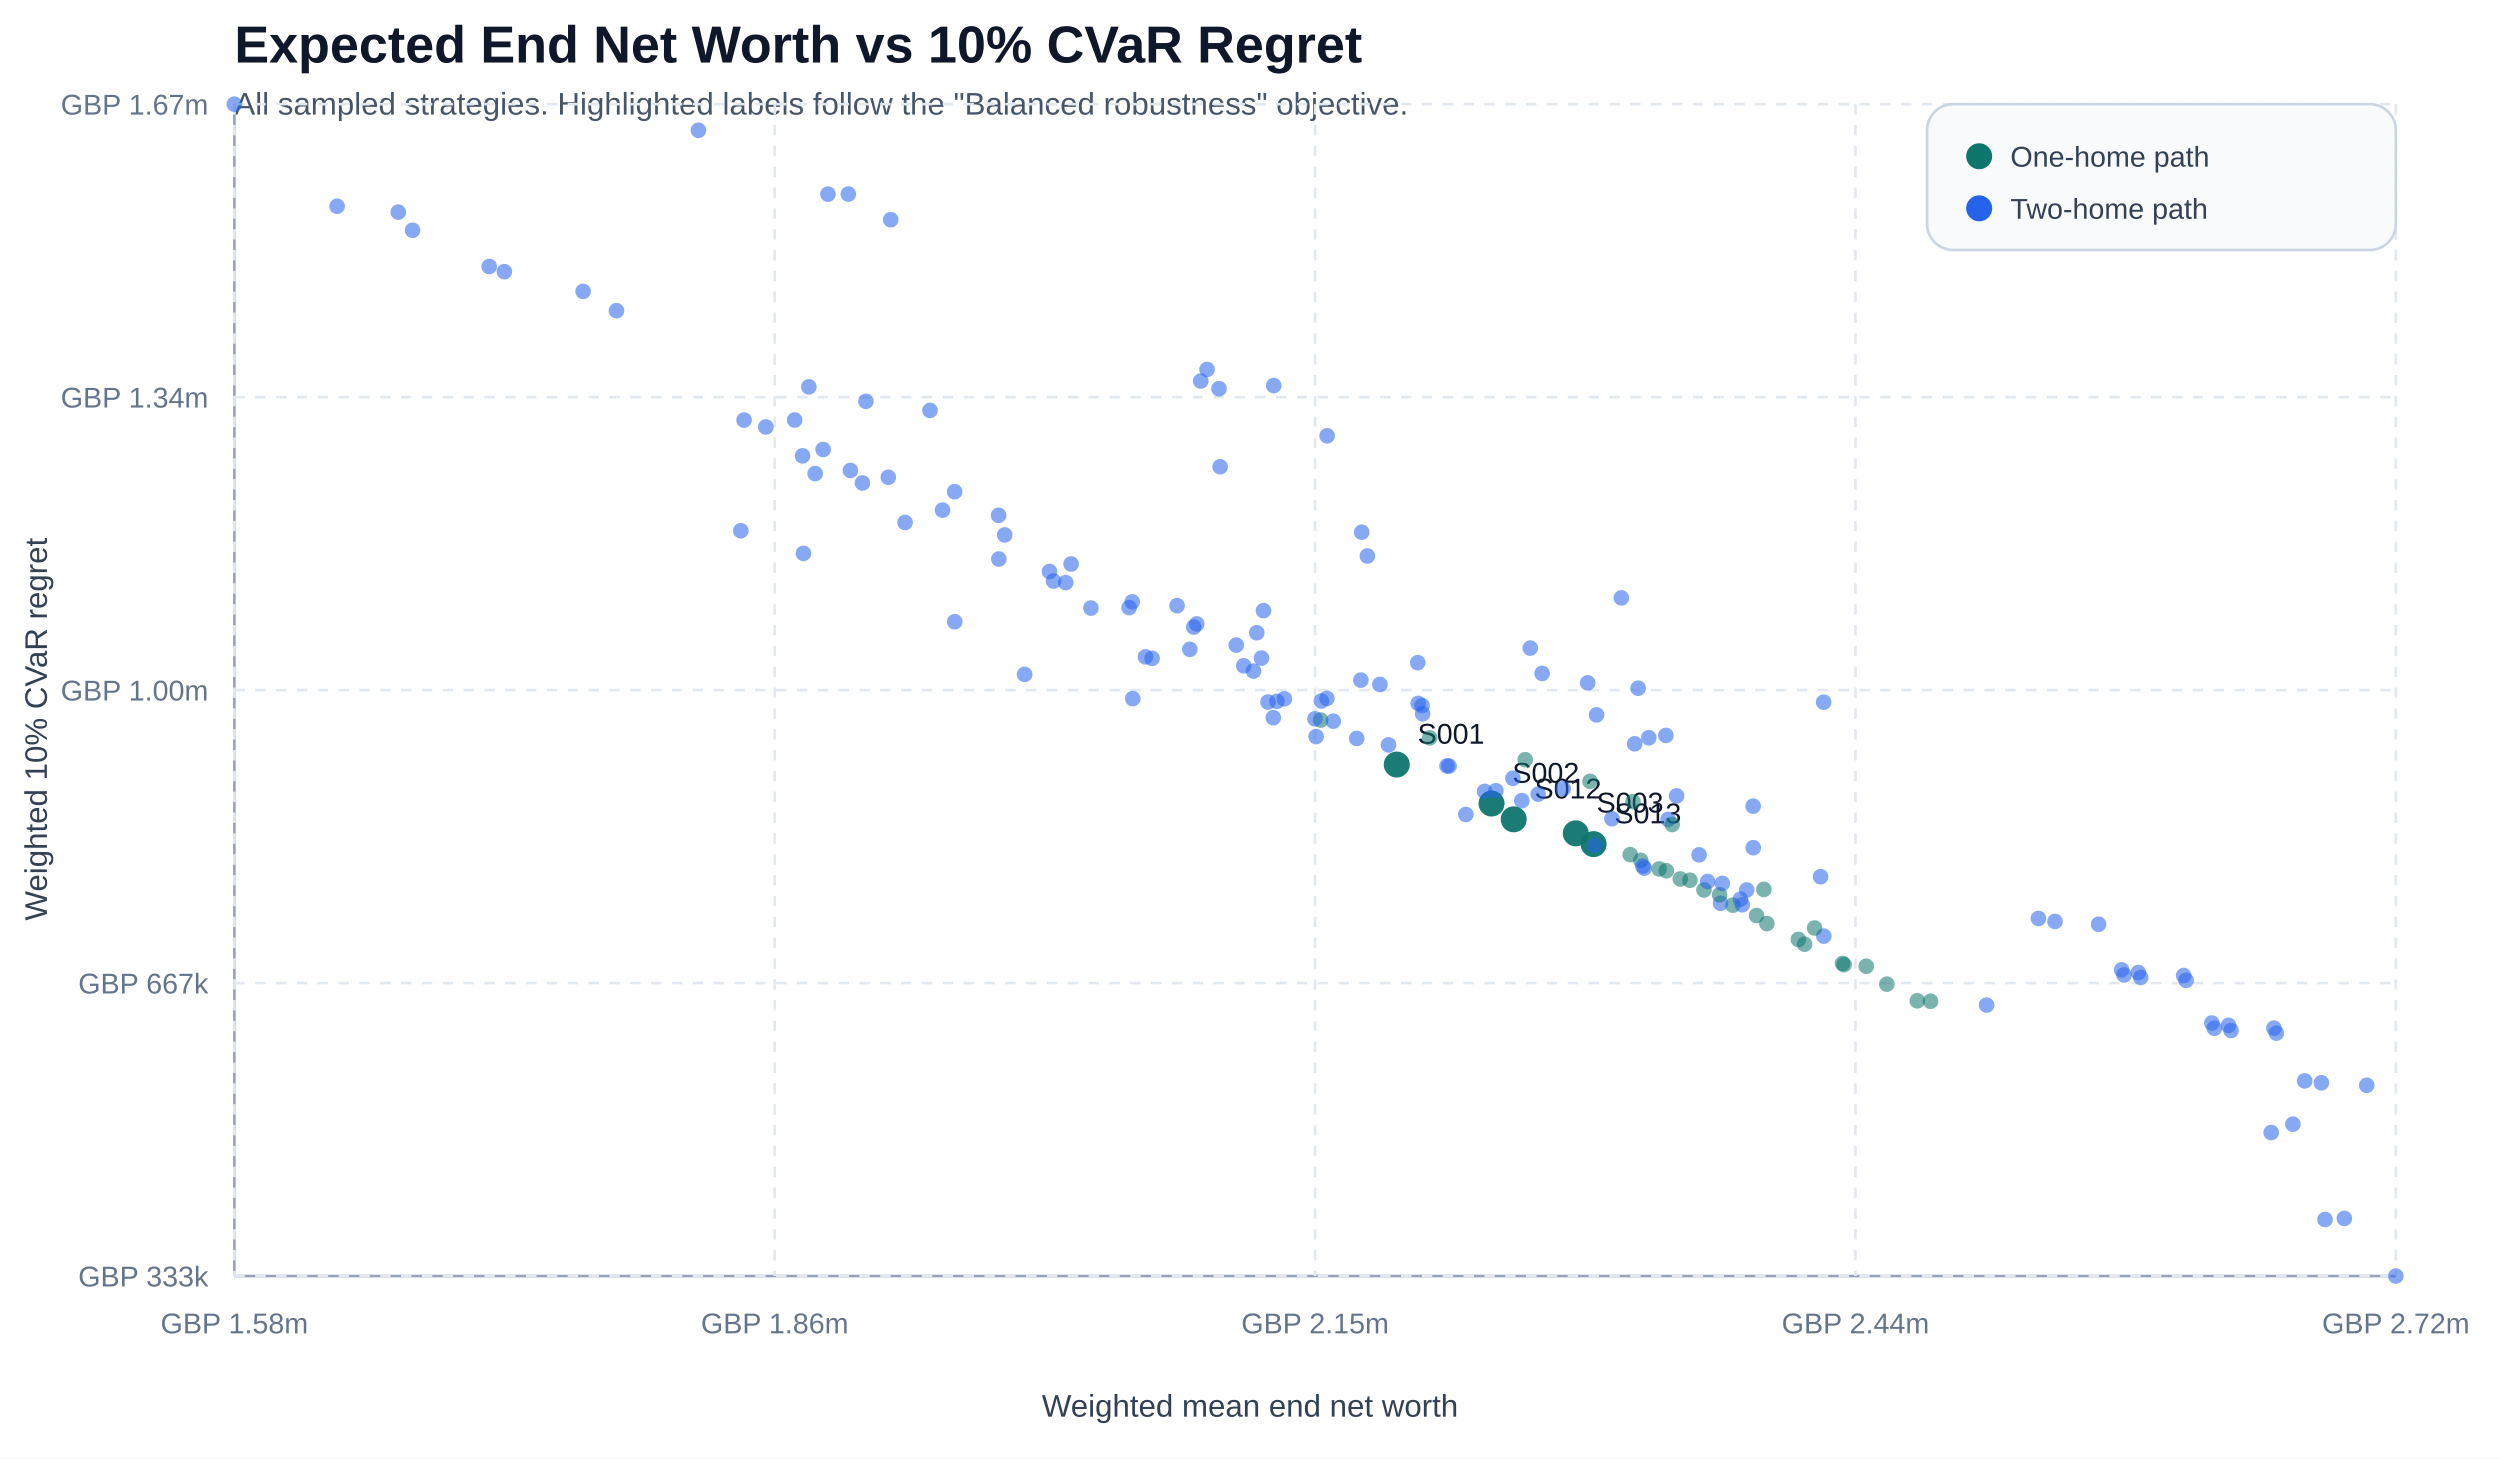
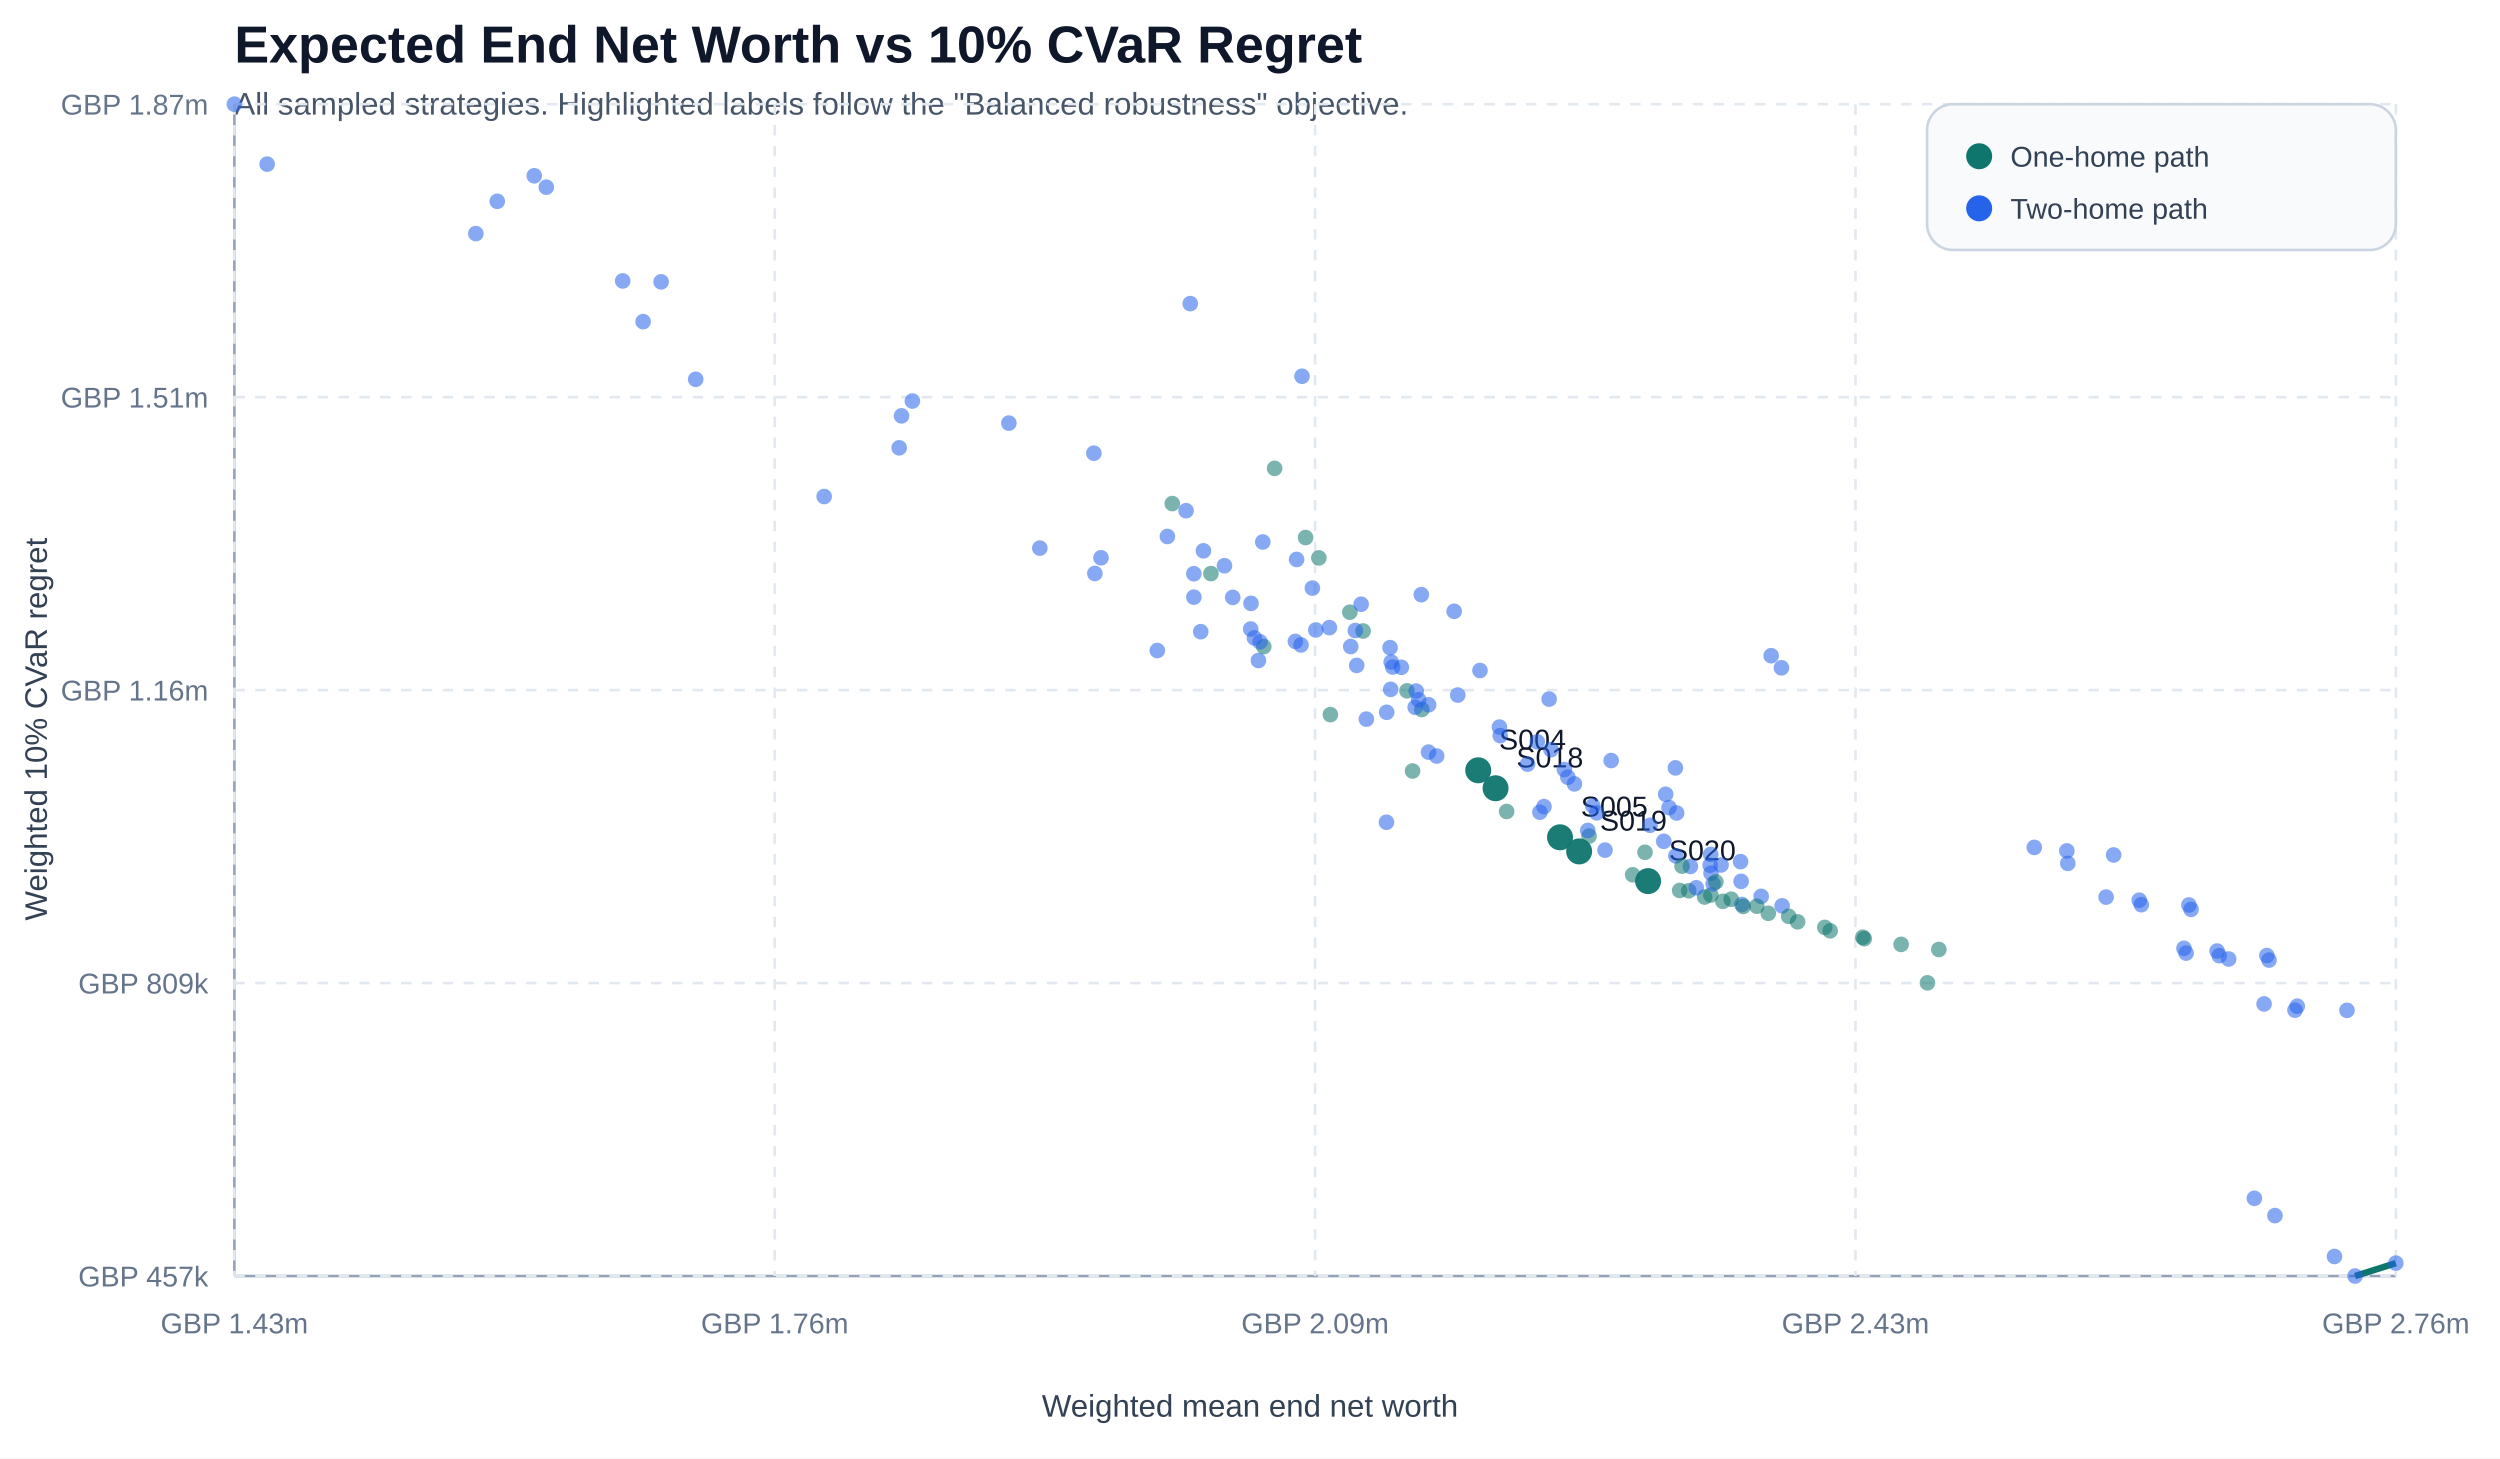
<svg xmlns="http://www.w3.org/2000/svg" width="960" height="560" viewBox="0 0 960 560">
  <rect width="960" height="560" fill="#ffffff" />
  <text x="90" y="24" font-size="20" font-family="Arial, sans-serif" font-weight="700" fill="#0f172a">Expected End Net Worth vs 10% CVaR Regret</text>
  <text x="90" y="44" font-size="12" font-family="Arial, sans-serif" fill="#475569">All sampled strategies. Highlighted labels follow the "Balanced robustness" objective.</text>
  <line x1="90" y1="490" x2="920" y2="490" stroke="#94a3b8" />
  <line x1="90" y1="40" x2="90" y2="490" stroke="#94a3b8" />
  <line x1="90" y1="40" x2="90" y2="490" stroke="#e2e8f0" stroke-dasharray="4 4" />
  <line x1="90" y1="490" x2="920" y2="490" stroke="#e2e8f0" stroke-dasharray="4 4" />
-   <text x="90" y="512" text-anchor="middle" font-size="11" font-family="Arial, sans-serif" fill="#64748b">GBP 1.58m</text>
-   <text x="80" y="494" text-anchor="end" font-size="11" font-family="Arial, sans-serif" fill="#64748b">GBP 333k</text>
+   <text x="90" y="512" text-anchor="middle" font-size="11" font-family="Arial, sans-serif" fill="#64748b">GBP 1.43m</text>
+   <text x="80" y="494" text-anchor="end" font-size="11" font-family="Arial, sans-serif" fill="#64748b">GBP 457k</text>
  <line x1="297.5" y1="40" x2="297.5" y2="490" stroke="#e2e8f0" stroke-dasharray="4 4" />
  <line x1="90" y1="377.5" x2="920" y2="377.5" stroke="#e2e8f0" stroke-dasharray="4 4" />
-   <text x="297.5" y="512" text-anchor="middle" font-size="11" font-family="Arial, sans-serif" fill="#64748b">GBP 1.86m</text>
-   <text x="80" y="381.5" text-anchor="end" font-size="11" font-family="Arial, sans-serif" fill="#64748b">GBP 667k</text>
+   <text x="297.5" y="512" text-anchor="middle" font-size="11" font-family="Arial, sans-serif" fill="#64748b">GBP 1.76m</text>
+   <text x="80" y="381.5" text-anchor="end" font-size="11" font-family="Arial, sans-serif" fill="#64748b">GBP 809k</text>
  <line x1="505" y1="40" x2="505" y2="490" stroke="#e2e8f0" stroke-dasharray="4 4" />
  <line x1="90" y1="265" x2="920" y2="265" stroke="#e2e8f0" stroke-dasharray="4 4" />
-   <text x="505" y="512" text-anchor="middle" font-size="11" font-family="Arial, sans-serif" fill="#64748b">GBP 2.15m</text>
-   <text x="80" y="269" text-anchor="end" font-size="11" font-family="Arial, sans-serif" fill="#64748b">GBP 1.00m</text>
+   <text x="505" y="512" text-anchor="middle" font-size="11" font-family="Arial, sans-serif" fill="#64748b">GBP 2.09m</text>
+   <text x="80" y="269" text-anchor="end" font-size="11" font-family="Arial, sans-serif" fill="#64748b">GBP 1.16m</text>
  <line x1="712.5" y1="40" x2="712.5" y2="490" stroke="#e2e8f0" stroke-dasharray="4 4" />
  <line x1="90" y1="152.5" x2="920" y2="152.5" stroke="#e2e8f0" stroke-dasharray="4 4" />
-   <text x="712.5" y="512" text-anchor="middle" font-size="11" font-family="Arial, sans-serif" fill="#64748b">GBP 2.44m</text>
-   <text x="80" y="156.5" text-anchor="end" font-size="11" font-family="Arial, sans-serif" fill="#64748b">GBP 1.34m</text>
+   <text x="712.5" y="512" text-anchor="middle" font-size="11" font-family="Arial, sans-serif" fill="#64748b">GBP 2.43m</text>
+   <text x="80" y="156.5" text-anchor="end" font-size="11" font-family="Arial, sans-serif" fill="#64748b">GBP 1.51m</text>
  <line x1="920" y1="40" x2="920" y2="490" stroke="#e2e8f0" stroke-dasharray="4 4" />
  <line x1="90" y1="40" x2="920" y2="40" stroke="#e2e8f0" stroke-dasharray="4 4" />
-   <text x="920" y="512" text-anchor="middle" font-size="11" font-family="Arial, sans-serif" fill="#64748b">GBP 2.72m</text>
-   <text x="80" y="44" text-anchor="end" font-size="11" font-family="Arial, sans-serif" fill="#64748b">GBP 1.67m</text>
-   <polyline points="920,490" fill="none" stroke="#0f766e" stroke-width="2.5" />
-   <circle cx="536.357" cy="293.584" r="5" fill="#0f766e" opacity="0.95" />
-   <text x="544.357" y="285.584" font-size="11" font-family="Arial, sans-serif" fill="#0f172a">S001</text>
-   <circle cx="581.266" cy="314.62" r="5" fill="#0f766e" opacity="0.95" />
-   <text x="589.266" y="306.62" font-size="11" font-family="Arial, sans-serif" fill="#0f172a">S012</text>
-   <circle cx="572.752" cy="308.566" r="5" fill="#0f766e" opacity="0.95" />
-   <text x="580.752" y="300.566" font-size="11" font-family="Arial, sans-serif" fill="#0f172a">S002</text>
-   <circle cx="611.939" cy="324.148" r="5" fill="#0f766e" opacity="0.95" />
-   <text x="619.939" y="316.148" font-size="11" font-family="Arial, sans-serif" fill="#0f172a">S013</text>
-   <circle cx="605.093" cy="320.006" r="5" fill="#0f766e" opacity="0.95" />
-   <text x="613.093" y="312.006" font-size="11" font-family="Arial, sans-serif" fill="#0f172a">S003</text>
-   <circle cx="626.005" cy="328.182" r="3" fill="#0f766e" opacity="0.55" />
-   <circle cx="630.032" cy="330.374" r="3" fill="#0f766e" opacity="0.55" />
-   <circle cx="507.136" cy="276.5" r="3" fill="#0f766e" opacity="0.55" />
-   <circle cx="637.111" cy="333.664" r="3" fill="#0f766e" opacity="0.55" />
-   <circle cx="548.999" cy="283.337" r="3" fill="#0f766e" opacity="0.55" />
-   <circle cx="493.206" cy="268.352" r="3" fill="#2563eb" opacity="0.55" />
-   <circle cx="639.868" cy="334.378" r="3" fill="#0f766e" opacity="0.55" />
-   <circle cx="556.45" cy="294.17" r="3" fill="#2563eb" opacity="0.55" />
-   <circle cx="533.185" cy="286.042" r="3" fill="#2563eb" opacity="0.55" />
-   <circle cx="612.4" cy="324.614" r="3" fill="#2563eb" opacity="0.55" />
-   <circle cx="645.226" cy="337.518" r="3" fill="#0f766e" opacity="0.55" />
-   <circle cx="585.684" cy="291.719" r="3" fill="#0f766e" opacity="0.55" />
-   <circle cx="456.886" cy="249.338" r="3" fill="#2563eb" opacity="0.55" />
-   <circle cx="555.642" cy="294.105" r="3" fill="#2563eb" opacity="0.55" />
-   <circle cx="507.412" cy="269.185" r="3" fill="#2563eb" opacity="0.55" />
-   <circle cx="418.918" cy="233.496" r="3" fill="#2563eb" opacity="0.55" />
-   <circle cx="584.376" cy="307.441" r="3" fill="#2563eb" opacity="0.55" />
-   <circle cx="481.358" cy="257.686" r="3" fill="#2563eb" opacity="0.55" />
-   <circle cx="648.939" cy="338.018" r="3" fill="#0f766e" opacity="0.55" />
-   <circle cx="654.322" cy="341.744" r="3" fill="#0f766e" opacity="0.55" />
-   <circle cx="477.601" cy="255.661" r="3" fill="#2563eb" opacity="0.55" />
-   <circle cx="630.873" cy="332.556" r="3" fill="#2563eb" opacity="0.55" />
-   <circle cx="484.412" cy="252.699" r="3" fill="#2563eb" opacity="0.55" />
-   <circle cx="458.408" cy="240.79" r="3" fill="#2563eb" opacity="0.55" />
-   <circle cx="383.555" cy="214.656" r="3" fill="#2563eb" opacity="0.55" />
-   <circle cx="433.577" cy="233.325" r="3" fill="#2563eb" opacity="0.55" />
-   <circle cx="403.006" cy="219.469" r="3" fill="#2563eb" opacity="0.55" />
-   <circle cx="434.98" cy="268.269" r="3" fill="#2563eb" opacity="0.55" />
-   <circle cx="610.562" cy="300.037" r="3" fill="#0f766e" opacity="0.55" />
-   <circle cx="544.574" cy="270.106" r="3" fill="#2563eb" opacity="0.55" />
-   <circle cx="529.886" cy="262.833" r="3" fill="#2563eb" opacity="0.55" />
-   <circle cx="411.298" cy="216.575" r="3" fill="#2563eb" opacity="0.55" />
-   <circle cx="670.74" cy="341.754" r="3" fill="#2563eb" opacity="0.55" />
-   <circle cx="673.203" cy="309.56" r="3" fill="#2563eb" opacity="0.55" />
-   <circle cx="511.989" cy="276.93" r="3" fill="#2563eb" opacity="0.55" />
-   <circle cx="665.429" cy="347.592" r="3" fill="#0f766e" opacity="0.55" />
-   <circle cx="669.032" cy="347.423" r="3" fill="#2563eb" opacity="0.55" />
-   <circle cx="590.659" cy="304.942" r="3" fill="#2563eb" opacity="0.55" />
-   <circle cx="409.229" cy="223.723" r="3" fill="#2563eb" opacity="0.55" />
-   <circle cx="347.541" cy="200.623" r="3" fill="#2563eb" opacity="0.55" />
-   <circle cx="673.246" cy="325.525" r="3" fill="#2563eb" opacity="0.55" />
-   <circle cx="509.531" cy="268.19" r="3" fill="#2563eb" opacity="0.55" />
-   <circle cx="434.792" cy="231.111" r="3" fill="#2563eb" opacity="0.55" />
-   <circle cx="660.694" cy="346.85" r="3" fill="#2563eb" opacity="0.55" />
-   <circle cx="361.945" cy="195.886" r="3" fill="#2563eb" opacity="0.55" />
-   <circle cx="385.816" cy="205.407" r="3" fill="#2563eb" opacity="0.55" />
-   <circle cx="600.258" cy="302.873" r="3" fill="#2563eb" opacity="0.55" />
-   <circle cx="643.803" cy="305.628" r="3" fill="#2563eb" opacity="0.55" />
-   <circle cx="920" cy="490" r="3" fill="#2563eb" opacity="0.55" />
-   <circle cx="668.329" cy="345.286" r="3" fill="#2563eb" opacity="0.55" />
-   <circle cx="618.974" cy="314.402" r="3" fill="#2563eb" opacity="0.55" />
-   <circle cx="633.128" cy="283.283" r="3" fill="#2563eb" opacity="0.55" />
-   <circle cx="490.347" cy="269.316" r="3" fill="#2563eb" opacity="0.55" />
-   <circle cx="652.444" cy="328.262" r="3" fill="#2563eb" opacity="0.55" />
-   <circle cx="592.178" cy="258.593" r="3" fill="#2563eb" opacity="0.55" />
-   <circle cx="639.697" cy="282.403" r="3" fill="#2563eb" opacity="0.55" />
-   <circle cx="678.488" cy="354.647" r="3" fill="#0f766e" opacity="0.55" />
-   <circle cx="580.952" cy="298.865" r="3" fill="#2563eb" opacity="0.55" />
-   <circle cx="640.558" cy="314.653" r="3" fill="#2563eb" opacity="0.55" />
-   <circle cx="900.225" cy="467.879" r="3" fill="#2563eb" opacity="0.55" />
-   <circle cx="700.348" cy="359.465" r="3" fill="#2563eb" opacity="0.55" />
-   <circle cx="892.812" cy="468.293" r="3" fill="#2563eb" opacity="0.55" />
-   <circle cx="520.978" cy="283.553" r="3" fill="#2563eb" opacity="0.55" />
-   <circle cx="562.885" cy="312.762" r="3" fill="#2563eb" opacity="0.55" />
-   <circle cx="341.109" cy="183.266" r="3" fill="#2563eb" opacity="0.55" />
-   <circle cx="660.326" cy="343.607" r="3" fill="#0f766e" opacity="0.55" />
-   <circle cx="629.04" cy="264.281" r="3" fill="#2563eb" opacity="0.55" />
-   <circle cx="504.938" cy="276.045" r="3" fill="#2563eb" opacity="0.55" />
-   <circle cx="872.139" cy="434.892" r="3" fill="#2563eb" opacity="0.55" />
-   <circle cx="880.457" cy="431.684" r="3" fill="#2563eb" opacity="0.55" />
-   <circle cx="326.561" cy="180.656" r="3" fill="#2563eb" opacity="0.55" />
-   <circle cx="313.028" cy="181.851" r="3" fill="#2563eb" opacity="0.55" />
-   <circle cx="908.824" cy="416.758" r="3" fill="#2563eb" opacity="0.55" />
-   <circle cx="331.189" cy="185.466" r="3" fill="#2563eb" opacity="0.55" />
-   <circle cx="587.624" cy="248.859" r="3" fill="#2563eb" opacity="0.55" />
-   <circle cx="891.417" cy="415.797" r="3" fill="#2563eb" opacity="0.55" />
-   <circle cx="609.672" cy="262.217" r="3" fill="#2563eb" opacity="0.55" />
-   <circle cx="692.968" cy="362.573" r="3" fill="#0f766e" opacity="0.55" />
-   <circle cx="474.724" cy="247.715" r="3" fill="#2563eb" opacity="0.55" />
-   <circle cx="885.004" cy="415.056" r="3" fill="#2563eb" opacity="0.55" />
-   <circle cx="661.35" cy="339.225" r="3" fill="#2563eb" opacity="0.55" />
-   <circle cx="655.727" cy="338.509" r="3" fill="#2563eb" opacity="0.55" />
-   <circle cx="294.089" cy="163.942" r="3" fill="#2563eb" opacity="0.55" />
-   <circle cx="613.092" cy="274.515" r="3" fill="#2563eb" opacity="0.55" />
-   <circle cx="627.702" cy="285.619" r="3" fill="#2563eb" opacity="0.55" />
-   <circle cx="874.133" cy="396.731" r="3" fill="#2563eb" opacity="0.55" />
-   <circle cx="525.074" cy="213.501" r="3" fill="#2563eb" opacity="0.55" />
-   <circle cx="873.165" cy="394.814" r="3" fill="#2563eb" opacity="0.55" />
-   <circle cx="285.73" cy="161.307" r="3" fill="#2563eb" opacity="0.55" />
-   <circle cx="485.18" cy="234.486" r="3" fill="#2563eb" opacity="0.55" />
-   <circle cx="316.08" cy="172.604" r="3" fill="#2563eb" opacity="0.55" />
-   <circle cx="856.726" cy="395.698" r="3" fill="#2563eb" opacity="0.55" />
-   <circle cx="570.106" cy="303.885" r="3" fill="#2563eb" opacity="0.55" />
-   <circle cx="855.759" cy="393.746" r="3" fill="#2563eb" opacity="0.55" />
-   <circle cx="574.432" cy="303.65" r="3" fill="#2563eb" opacity="0.55" />
-   <circle cx="850.313" cy="394.852" r="3" fill="#2563eb" opacity="0.55" />
-   <circle cx="849.345" cy="392.844" r="3" fill="#2563eb" opacity="0.55" />
-   <circle cx="708.137" cy="370.435" r="3" fill="#0f766e" opacity="0.55" />
-   <circle cx="762.85" cy="385.955" r="3" fill="#2563eb" opacity="0.55" />
-   <circle cx="522.567" cy="261.167" r="3" fill="#2563eb" opacity="0.55" />
-   <circle cx="839.442" cy="376.455" r="3" fill="#2563eb" opacity="0.55" />
-   <circle cx="699.1" cy="336.646" r="3" fill="#2563eb" opacity="0.55" />
-   <circle cx="838.519" cy="374.605" r="3" fill="#2563eb" opacity="0.55" />
-   <circle cx="442.407" cy="252.821" r="3" fill="#2563eb" opacity="0.55" />
-   <circle cx="822.035" cy="375.343" r="3" fill="#2563eb" opacity="0.55" />
-   <circle cx="439.851" cy="252.237" r="3" fill="#2563eb" opacity="0.55" />
-   <circle cx="821.115" cy="373.46" r="3" fill="#2563eb" opacity="0.55" />
-   <circle cx="544.408" cy="254.459" r="3" fill="#2563eb" opacity="0.55" />
-   <circle cx="546.088" cy="270.938" r="3" fill="#2563eb" opacity="0.55" />
-   <circle cx="815.622" cy="374.372" r="3" fill="#2563eb" opacity="0.55" />
-   <circle cx="814.703" cy="372.432" r="3" fill="#2563eb" opacity="0.55" />
-   <circle cx="627.063" cy="307.816" r="3" fill="#0f766e" opacity="0.55" />
-   <circle cx="631.384" cy="333.375" r="3" fill="#2563eb" opacity="0.55" />
-   <circle cx="366.622" cy="238.738" r="3" fill="#2563eb" opacity="0.55" />
-   <circle cx="468.519" cy="179.238" r="3" fill="#2563eb" opacity="0.55" />
-   <circle cx="522.884" cy="204.362" r="3" fill="#2563eb" opacity="0.55" />
-   <circle cx="741.334" cy="384.488" r="3" fill="#0f766e" opacity="0.55" />
-   <circle cx="736.248" cy="384.299" r="3" fill="#0f766e" opacity="0.55" />
-   <circle cx="482.589" cy="242.973" r="3" fill="#2563eb" opacity="0.55" />
-   <circle cx="805.856" cy="354.913" r="3" fill="#2563eb" opacity="0.55" />
-   <circle cx="459.547" cy="239.593" r="3" fill="#2563eb" opacity="0.55" />
-   <circle cx="724.542" cy="377.911" r="3" fill="#0f766e" opacity="0.55" />
-   <circle cx="789.113" cy="353.842" r="3" fill="#2563eb" opacity="0.55" />
-   <circle cx="674.506" cy="351.573" r="3" fill="#0f766e" opacity="0.55" />
-   <circle cx="782.758" cy="352.689" r="3" fill="#2563eb" opacity="0.55" />
-   <circle cx="716.645" cy="371.027" r="3" fill="#0f766e" opacity="0.55" />
-   <circle cx="707.506" cy="369.962" r="3" fill="#0f766e" opacity="0.55" />
-   <circle cx="690.578" cy="360.757" r="3" fill="#0f766e" opacity="0.55" />
-   <circle cx="696.806" cy="356.356" r="3" fill="#0f766e" opacity="0.55" />
-   <circle cx="488.939" cy="275.579" r="3" fill="#2563eb" opacity="0.55" />
-   <circle cx="505.385" cy="282.846" r="3" fill="#2563eb" opacity="0.55" />
-   <circle cx="677.325" cy="341.54" r="3" fill="#0f766e" opacity="0.55" />
-   <circle cx="642.112" cy="316.605" r="3" fill="#0f766e" opacity="0.55" />
-   <circle cx="393.461" cy="258.964" r="3" fill="#2563eb" opacity="0.55" />
-   <circle cx="700.278" cy="269.639" r="3" fill="#2563eb" opacity="0.55" />
-   <circle cx="404.552" cy="223.127" r="3" fill="#2563eb" opacity="0.55" />
-   <circle cx="546.282" cy="274.095" r="3" fill="#2563eb" opacity="0.55" />
-   <circle cx="622.601" cy="229.591" r="3" fill="#2563eb" opacity="0.55" />
-   <circle cx="486.902" cy="269.593" r="3" fill="#2563eb" opacity="0.55" />
-   <circle cx="461.087" cy="146.311" r="3" fill="#2563eb" opacity="0.55" />
-   <circle cx="332.522" cy="154.1" r="3" fill="#2563eb" opacity="0.55" />
-   <circle cx="451.993" cy="232.566" r="3" fill="#2563eb" opacity="0.55" />
-   <circle cx="284.484" cy="203.813" r="3" fill="#2563eb" opacity="0.55" />
-   <circle cx="509.613" cy="167.347" r="3" fill="#2563eb" opacity="0.55" />
-   <circle cx="463.509" cy="141.868" r="3" fill="#2563eb" opacity="0.55" />
-   <circle cx="489.105" cy="148.053" r="3" fill="#2563eb" opacity="0.55" />
-   <circle cx="308.525" cy="212.506" r="3" fill="#2563eb" opacity="0.55" />
-   <circle cx="383.457" cy="197.872" r="3" fill="#2563eb" opacity="0.55" />
-   <circle cx="366.585" cy="188.816" r="3" fill="#2563eb" opacity="0.55" />
-   <circle cx="468.102" cy="149.28" r="3" fill="#2563eb" opacity="0.55" />
-   <circle cx="357.123" cy="157.594" r="3" fill="#2563eb" opacity="0.55" />
-   <circle cx="310.607" cy="148.556" r="3" fill="#2563eb" opacity="0.55" />
-   <circle cx="308.172" cy="175.047" r="3" fill="#2563eb" opacity="0.55" />
-   <circle cx="342.029" cy="84.367" r="3" fill="#2563eb" opacity="0.55" />
-   <circle cx="223.911" cy="111.892" r="3" fill="#2563eb" opacity="0.55" />
-   <circle cx="305.141" cy="161.291" r="3" fill="#2563eb" opacity="0.55" />
-   <circle cx="236.728" cy="119.298" r="3" fill="#2563eb" opacity="0.55" />
-   <circle cx="268.195" cy="50.037" r="3" fill="#2563eb" opacity="0.55" />
-   <circle cx="152.951" cy="81.459" r="3" fill="#2563eb" opacity="0.55" />
-   <circle cx="193.678" cy="104.325" r="3" fill="#2563eb" opacity="0.55" />
-   <circle cx="325.758" cy="74.51" r="3" fill="#2563eb" opacity="0.55" />
-   <circle cx="317.931" cy="74.55" r="3" fill="#2563eb" opacity="0.55" />
-   <circle cx="187.846" cy="102.351" r="3" fill="#2563eb" opacity="0.55" />
-   <circle cx="158.413" cy="88.43" r="3" fill="#2563eb" opacity="0.55" />
-   <circle cx="129.443" cy="79.194" r="3" fill="#2563eb" opacity="0.55" />
+   <text x="920" y="512" text-anchor="middle" font-size="11" font-family="Arial, sans-serif" fill="#64748b">GBP 2.76m</text>
+   <text x="80" y="44" text-anchor="end" font-size="11" font-family="Arial, sans-serif" fill="#64748b">GBP 1.87m</text>
+   <polyline points="904.342,490 920,485.042" fill="none" stroke="#0f766e" stroke-width="2.5" />
+   <circle cx="574.293" cy="302.694" r="5" fill="#0f766e" opacity="0.95" />
+   <text x="582.293" y="294.694" font-size="11" font-family="Arial, sans-serif" fill="#0f172a">S018</text>
+   <circle cx="606.39" cy="326.947" r="5" fill="#0f766e" opacity="0.95" />
+   <text x="614.39" y="318.947" font-size="11" font-family="Arial, sans-serif" fill="#0f172a">S019</text>
+   <circle cx="567.637" cy="295.797" r="5" fill="#0f766e" opacity="0.95" />
+   <text x="575.637" y="287.797" font-size="11" font-family="Arial, sans-serif" fill="#0f172a">S004</text>
+   <circle cx="599.043" cy="321.527" r="5" fill="#0f766e" opacity="0.95" />
+   <text x="607.043" y="313.527" font-size="11" font-family="Arial, sans-serif" fill="#0f172a">S005</text>
+   <circle cx="632.859" cy="338.345" r="5" fill="#0f766e" opacity="0.95" />
+   <text x="640.859" y="330.345" font-size="11" font-family="Arial, sans-serif" fill="#0f172a">S020</text>
+   <circle cx="626.951" cy="335.919" r="3" fill="#0f766e" opacity="0.55" />
+   <circle cx="644.997" cy="341.936" r="3" fill="#0f766e" opacity="0.55" />
+   <circle cx="540.278" cy="265.282" r="3" fill="#0f766e" opacity="0.55" />
+   <circle cx="545.984" cy="272.467" r="3" fill="#0f766e" opacity="0.55" />
+   <circle cx="648.472" cy="342.051" r="3" fill="#0f766e" opacity="0.55" />
+   <circle cx="542.421" cy="296.072" r="3" fill="#0f766e" opacity="0.55" />
+   <circle cx="654.581" cy="344.462" r="3" fill="#0f766e" opacity="0.55" />
+   <circle cx="591.321" cy="311.881" r="3" fill="#2563eb" opacity="0.55" />
+   <circle cx="578.546" cy="311.612" r="3" fill="#0f766e" opacity="0.55" />
+   <circle cx="510.866" cy="274.414" r="3" fill="#0f766e" opacity="0.55" />
+   <circle cx="656.96" cy="343.698" r="3" fill="#0f766e" opacity="0.55" />
+   <circle cx="524.688" cy="276.14" r="3" fill="#2563eb" opacity="0.55" />
+   <circle cx="610.203" cy="321.057" r="3" fill="#0f766e" opacity="0.55" />
+   <circle cx="661.583" cy="346.105" r="3" fill="#0f766e" opacity="0.55" />
+   <circle cx="548.556" cy="288.819" r="3" fill="#2563eb" opacity="0.55" />
+   <circle cx="559.784" cy="266.905" r="3" fill="#2563eb" opacity="0.55" />
+   <circle cx="518.334" cy="235.093" r="3" fill="#0f766e" opacity="0.55" />
+   <circle cx="651.364" cy="340.913" r="3" fill="#2563eb" opacity="0.55" />
+   <circle cx="668.889" cy="347.326" r="3" fill="#2563eb" opacity="0.55" />
+   <circle cx="523.427" cy="242.306" r="3" fill="#0f766e" opacity="0.55" />
+   <circle cx="483.24" cy="253.635" r="3" fill="#2563eb" opacity="0.55" />
+   <circle cx="611.655" cy="309.472" r="3" fill="#2563eb" opacity="0.55" />
+   <circle cx="616.324" cy="326.442" r="3" fill="#2563eb" opacity="0.55" />
+   <circle cx="461.084" cy="242.564" r="3" fill="#2563eb" opacity="0.55" />
+   <circle cx="586.582" cy="293.422" r="3" fill="#2563eb" opacity="0.55" />
+   <circle cx="485.285" cy="248.291" r="3" fill="#0f766e" opacity="0.55" />
+   <circle cx="643.535" cy="328.665" r="3" fill="#2563eb" opacity="0.55" />
+   <circle cx="543.816" cy="265.368" r="3" fill="#2563eb" opacity="0.55" />
+   <circle cx="664.788" cy="345.302" r="3" fill="#0f766e" opacity="0.55" />
+   <circle cx="533.779" cy="248.696" r="3" fill="#2563eb" opacity="0.55" />
+   <circle cx="590.314" cy="284.871" r="3" fill="#2563eb" opacity="0.55" />
+   <circle cx="669.432" cy="348.064" r="3" fill="#0f766e" opacity="0.55" />
+   <circle cx="520.454" cy="242.124" r="3" fill="#2563eb" opacity="0.55" />
+   <circle cx="499.584" cy="247.664" r="3" fill="#2563eb" opacity="0.55" />
+   <circle cx="592.889" cy="309.735" r="3" fill="#2563eb" opacity="0.55" />
+   <circle cx="518.679" cy="248.267" r="3" fill="#2563eb" opacity="0.55" />
+   <circle cx="649.118" cy="332.711" r="3" fill="#2563eb" opacity="0.55" />
+   <circle cx="657.035" cy="335.291" r="3" fill="#2563eb" opacity="0.55" />
+   <circle cx="600.718" cy="295.51" r="3" fill="#2563eb" opacity="0.55" />
+   <circle cx="576.086" cy="282.498" r="3" fill="#2563eb" opacity="0.55" />
+   <circle cx="657.843" cy="339.416" r="3" fill="#2563eb" opacity="0.55" />
+   <circle cx="575.786" cy="279.2" r="3" fill="#2563eb" opacity="0.55" />
+   <circle cx="594.867" cy="268.46" r="3" fill="#2563eb" opacity="0.55" />
+   <circle cx="505.269" cy="241.91" r="3" fill="#2563eb" opacity="0.55" />
+   <circle cx="544.746" cy="268.709" r="3" fill="#2563eb" opacity="0.55" />
+   <circle cx="609.711" cy="318.892" r="3" fill="#2563eb" opacity="0.55" />
+   <circle cx="631.671" cy="327.277" r="3" fill="#0f766e" opacity="0.55" />
+   <circle cx="633.622" cy="316.911" r="3" fill="#2563eb" opacity="0.55" />
+   <circle cx="483.857" cy="246.472" r="3" fill="#2563eb" opacity="0.55" />
+   <circle cx="545.781" cy="228.351" r="3" fill="#2563eb" opacity="0.55" />
+   <circle cx="532.487" cy="273.521" r="3" fill="#2563eb" opacity="0.55" />
+   <circle cx="520.973" cy="255.519" r="3" fill="#2563eb" opacity="0.55" />
+   <circle cx="639.62" cy="305.001" r="3" fill="#2563eb" opacity="0.55" />
+   <circle cx="522.677" cy="232.023" r="3" fill="#2563eb" opacity="0.55" />
+   <circle cx="638.886" cy="323.055" r="3" fill="#2563eb" opacity="0.55" />
+   <circle cx="558.394" cy="234.734" r="3" fill="#2563eb" opacity="0.55" />
+   <circle cx="679.017" cy="350.703" r="3" fill="#0f766e" opacity="0.55" />
+   <circle cx="668.584" cy="338.443" r="3" fill="#2563eb" opacity="0.55" />
+   <circle cx="613.152" cy="312.122" r="3" fill="#2563eb" opacity="0.55" />
+   <circle cx="604.578" cy="301.014" r="3" fill="#2563eb" opacity="0.55" />
+   <circle cx="503.961" cy="225.834" r="3" fill="#2563eb" opacity="0.55" />
+   <circle cx="399.288" cy="210.473" r="3" fill="#2563eb" opacity="0.55" />
+   <circle cx="668.381" cy="330.865" r="3" fill="#2563eb" opacity="0.55" />
+   <circle cx="684.335" cy="347.836" r="3" fill="#2563eb" opacity="0.55" />
+   <circle cx="534.027" cy="264.721" r="3" fill="#2563eb" opacity="0.55" />
+   <circle cx="534.214" cy="254.203" r="3" fill="#2563eb" opacity="0.55" />
+   <circle cx="497.422" cy="246.308" r="3" fill="#2563eb" opacity="0.55" />
+   <circle cx="420.418" cy="220.207" r="3" fill="#2563eb" opacity="0.55" />
+   <circle cx="676.298" cy="344.212" r="3" fill="#2563eb" opacity="0.55" />
+   <circle cx="551.676" cy="290.309" r="3" fill="#2563eb" opacity="0.55" />
+   <circle cx="548.59" cy="270.636" r="3" fill="#2563eb" opacity="0.55" />
+   <circle cx="422.788" cy="214.184" r="3" fill="#2563eb" opacity="0.55" />
+   <circle cx="510.488" cy="241.005" r="3" fill="#2563eb" opacity="0.55" />
+   <circle cx="480.386" cy="231.698" r="3" fill="#2563eb" opacity="0.55" />
+   <circle cx="480.268" cy="241.547" r="3" fill="#2563eb" opacity="0.55" />
+   <circle cx="660.893" cy="332.155" r="3" fill="#2563eb" opacity="0.55" />
+   <circle cx="920" cy="485.042" r="3" fill="#2563eb" opacity="0.55" />
+   <circle cx="904.342" cy="490" r="3" fill="#2563eb" opacity="0.55" />
+   <circle cx="543.431" cy="271.593" r="3" fill="#2563eb" opacity="0.55" />
+   <circle cx="481.699" cy="244.968" r="3" fill="#2563eb" opacity="0.55" />
+   <circle cx="602.049" cy="298.45" r="3" fill="#2563eb" opacity="0.55" />
+   <circle cx="473.366" cy="229.398" r="3" fill="#2563eb" opacity="0.55" />
+   <circle cx="534.785" cy="256.137" r="3" fill="#2563eb" opacity="0.55" />
+   <circle cx="896.444" cy="482.493" r="3" fill="#2563eb" opacity="0.55" />
+   <circle cx="690.286" cy="353.979" r="3" fill="#0f766e" opacity="0.55" />
+   <circle cx="595.564" cy="287.891" r="3" fill="#2563eb" opacity="0.55" />
+   <circle cx="458.432" cy="220.312" r="3" fill="#2563eb" opacity="0.55" />
+   <circle cx="656.902" cy="328.075" r="3" fill="#2563eb" opacity="0.55" />
+   <circle cx="674.613" cy="347.968" r="3" fill="#0f766e" opacity="0.55" />
+   <circle cx="873.571" cy="466.783" r="3" fill="#2563eb" opacity="0.55" />
+   <circle cx="497.897" cy="214.827" r="3" fill="#2563eb" opacity="0.55" />
+   <circle cx="865.673" cy="460.151" r="3" fill="#2563eb" opacity="0.55" />
+   <circle cx="458.446" cy="229.307" r="3" fill="#2563eb" opacity="0.55" />
+   <circle cx="538.111" cy="256.237" r="3" fill="#2563eb" opacity="0.55" />
+   <circle cx="643.825" cy="312.187" r="3" fill="#2563eb" opacity="0.55" />
+   <circle cx="656.705" cy="332.267" r="3" fill="#2563eb" opacity="0.55" />
+   <circle cx="501.344" cy="206.422" r="3" fill="#0f766e" opacity="0.55" />
+   <circle cx="640.922" cy="310.121" r="3" fill="#2563eb" opacity="0.55" />
+   <circle cx="470.189" cy="217.24" r="3" fill="#2563eb" opacity="0.55" />
+   <circle cx="702.781" cy="357.438" r="3" fill="#0f766e" opacity="0.55" />
+   <circle cx="464.997" cy="220.257" r="3" fill="#0f766e" opacity="0.55" />
+   <circle cx="448.28" cy="206.004" r="3" fill="#2563eb" opacity="0.55" />
+   <circle cx="618.691" cy="292.05" r="3" fill="#2563eb" opacity="0.55" />
+   <circle cx="462.122" cy="211.518" r="3" fill="#2563eb" opacity="0.55" />
+   <circle cx="506.44" cy="214.23" r="3" fill="#0f766e" opacity="0.55" />
+   <circle cx="901.236" cy="387.966" r="3" fill="#2563eb" opacity="0.55" />
+   <circle cx="484.901" cy="208.12" r="3" fill="#2563eb" opacity="0.55" />
+   <circle cx="881.264" cy="387.914" r="3" fill="#2563eb" opacity="0.55" />
+   <circle cx="882.138" cy="386.392" r="3" fill="#2563eb" opacity="0.55" />
+   <circle cx="869.405" cy="385.51" r="3" fill="#2563eb" opacity="0.55" />
+   <circle cx="645.909" cy="332.591" r="3" fill="#0f766e" opacity="0.55" />
+   <circle cx="715.871" cy="360.467" r="3" fill="#0f766e" opacity="0.55" />
+   <circle cx="871.3" cy="368.672" r="3" fill="#2563eb" opacity="0.55" />
+   <circle cx="870.466" cy="366.934" r="3" fill="#2563eb" opacity="0.55" />
+   <circle cx="855.804" cy="368.251" r="3" fill="#2563eb" opacity="0.55" />
+   <circle cx="852.202" cy="366.983" r="3" fill="#2563eb" opacity="0.55" />
+   <circle cx="851.367" cy="365.203" r="3" fill="#2563eb" opacity="0.55" />
+   <circle cx="839.469" cy="365.988" r="3" fill="#2563eb" opacity="0.55" />
+   <circle cx="838.634" cy="364.157" r="3" fill="#2563eb" opacity="0.55" />
+   <circle cx="841.364" cy="349.211" r="3" fill="#2563eb" opacity="0.55" />
+   <circle cx="840.544" cy="347.506" r="3" fill="#2563eb" opacity="0.55" />
+   <circle cx="740.129" cy="377.4" r="3" fill="#0f766e" opacity="0.55" />
+   <circle cx="822.266" cy="347.405" r="3" fill="#2563eb" opacity="0.55" />
+   <circle cx="821.472" cy="345.677" r="3" fill="#2563eb" opacity="0.55" />
+   <circle cx="686.85" cy="351.865" r="3" fill="#0f766e" opacity="0.55" />
+   <circle cx="808.74" cy="344.482" r="3" fill="#2563eb" opacity="0.55" />
+   <circle cx="744.518" cy="364.594" r="3" fill="#0f766e" opacity="0.55" />
+   <circle cx="730.028" cy="362.644" r="3" fill="#0f766e" opacity="0.55" />
+   <circle cx="811.638" cy="328.302" r="3" fill="#2563eb" opacity="0.55" />
+   <circle cx="794.037" cy="331.525" r="3" fill="#2563eb" opacity="0.55" />
+   <circle cx="715.327" cy="359.888" r="3" fill="#0f766e" opacity="0.55" />
+   <circle cx="793.671" cy="326.749" r="3" fill="#2563eb" opacity="0.55" />
+   <circle cx="700.719" cy="356.118" r="3" fill="#0f766e" opacity="0.55" />
+   <circle cx="781.168" cy="325.402" r="3" fill="#2563eb" opacity="0.55" />
+   <circle cx="658.896" cy="338.645" r="3" fill="#0f766e" opacity="0.55" />
+   <circle cx="455.453" cy="196.109" r="3" fill="#2563eb" opacity="0.55" />
+   <circle cx="643.352" cy="294.864" r="3" fill="#2563eb" opacity="0.55" />
+   <circle cx="532.406" cy="315.742" r="3" fill="#2563eb" opacity="0.55" />
+   <circle cx="684.08" cy="256.438" r="3" fill="#2563eb" opacity="0.55" />
+   <circle cx="680.131" cy="251.795" r="3" fill="#2563eb" opacity="0.55" />
+   <circle cx="489.444" cy="179.85" r="3" fill="#0f766e" opacity="0.55" />
+   <circle cx="450.155" cy="193.37" r="3" fill="#0f766e" opacity="0.55" />
+   <circle cx="568.307" cy="257.477" r="3" fill="#2563eb" opacity="0.55" />
+   <circle cx="444.403" cy="249.807" r="3" fill="#2563eb" opacity="0.55" />
+   <circle cx="345.285" cy="171.966" r="3" fill="#2563eb" opacity="0.55" />
+   <circle cx="346.177" cy="159.689" r="3" fill="#2563eb" opacity="0.55" />
+   <circle cx="350.353" cy="153.998" r="3" fill="#2563eb" opacity="0.55" />
+   <circle cx="420.045" cy="174.027" r="3" fill="#2563eb" opacity="0.55" />
+   <circle cx="499.972" cy="144.483" r="3" fill="#2563eb" opacity="0.55" />
+   <circle cx="316.482" cy="190.664" r="3" fill="#2563eb" opacity="0.55" />
+   <circle cx="387.402" cy="162.476" r="3" fill="#2563eb" opacity="0.55" />
+   <circle cx="457.054" cy="116.592" r="3" fill="#2563eb" opacity="0.55" />
+   <circle cx="246.958" cy="123.51" r="3" fill="#2563eb" opacity="0.55" />
+   <circle cx="253.864" cy="108.228" r="3" fill="#2563eb" opacity="0.55" />
+   <circle cx="239.12" cy="107.88" r="3" fill="#2563eb" opacity="0.55" />
+   <circle cx="267.14" cy="145.644" r="3" fill="#2563eb" opacity="0.55" />
+   <circle cx="182.722" cy="89.704" r="3" fill="#2563eb" opacity="0.55" />
+   <circle cx="190.949" cy="77.315" r="3" fill="#2563eb" opacity="0.55" />
+   <circle cx="209.783" cy="71.879" r="3" fill="#2563eb" opacity="0.55" />
+   <circle cx="205.154" cy="67.494" r="3" fill="#2563eb" opacity="0.55" />
+   <circle cx="102.593" cy="63.028" r="3" fill="#2563eb" opacity="0.55" />
  <circle cx="90" cy="40" r="3" fill="#2563eb" opacity="0.55" />
  <text x="480" y="544" text-anchor="middle" font-size="12" font-family="Arial, sans-serif" fill="#334155">Weighted mean end net worth</text>
  <text x="18" y="280" transform="rotate(-90 18 280)" text-anchor="middle" font-size="12" font-family="Arial, sans-serif" fill="#334155">Weighted 10% CVaR regret</text>
  <rect x="740" y="40" width="180" height="56" rx="10" fill="#f8fafc" stroke="#cbd5e1" />
  <circle cx="760" cy="60" r="5" fill="#0f766e" />
  <text x="772" y="64" font-size="11" font-family="Arial, sans-serif" fill="#334155">One-home path</text>
  <circle cx="760" cy="80" r="5" fill="#2563eb" />
  <text x="772" y="84" font-size="11" font-family="Arial, sans-serif" fill="#334155">Two-home path</text>
</svg>
